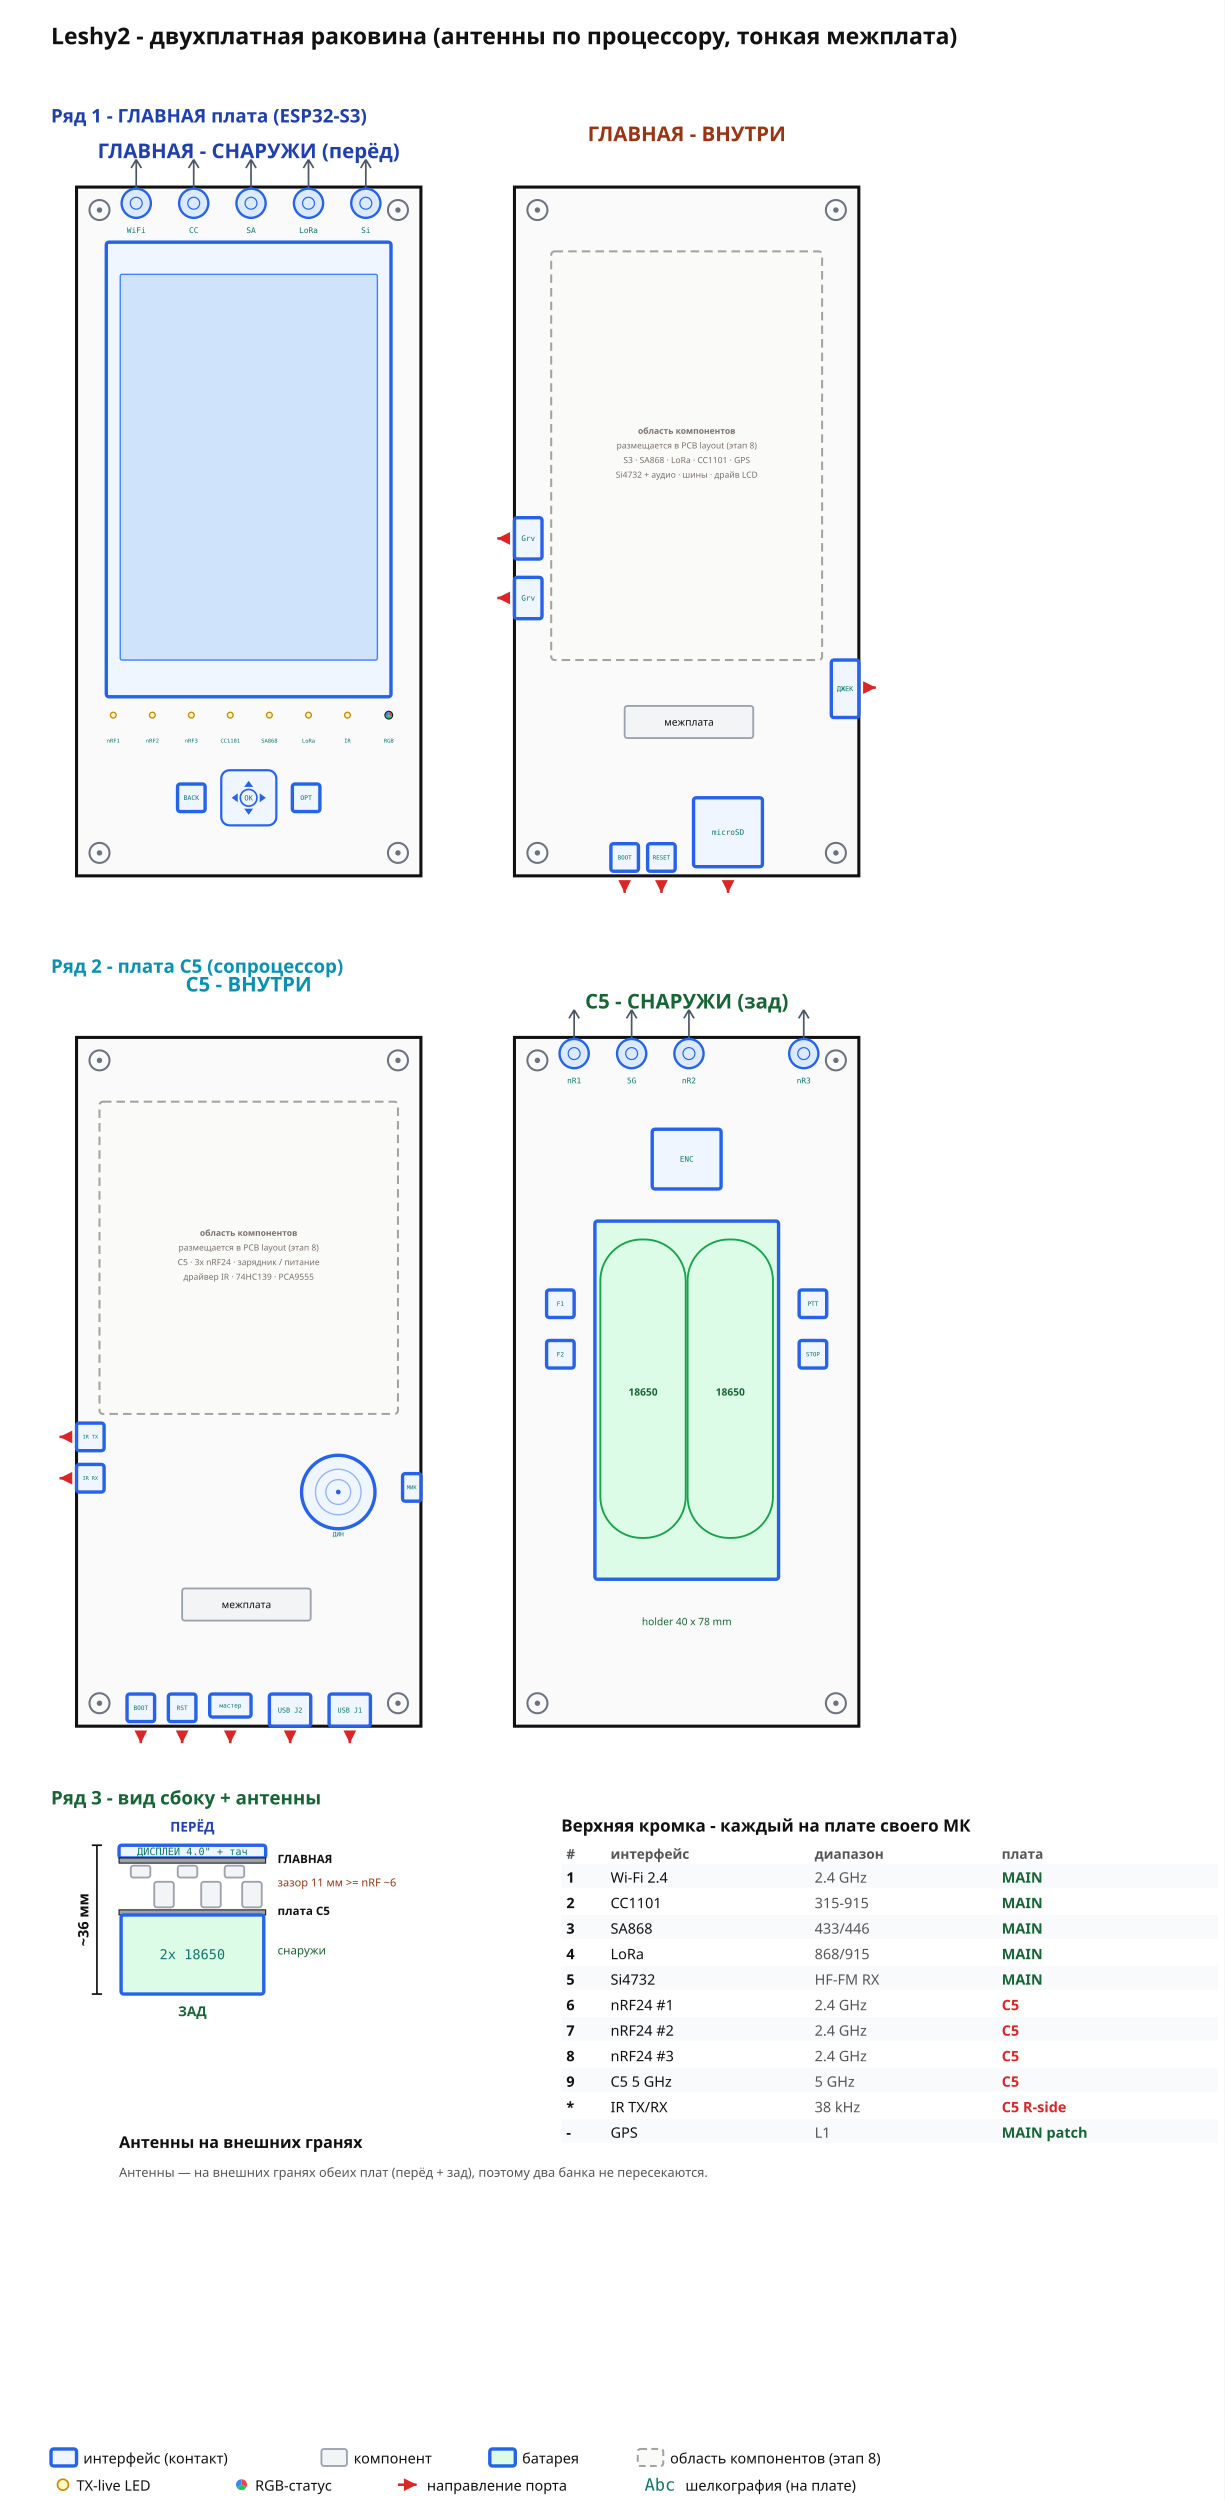
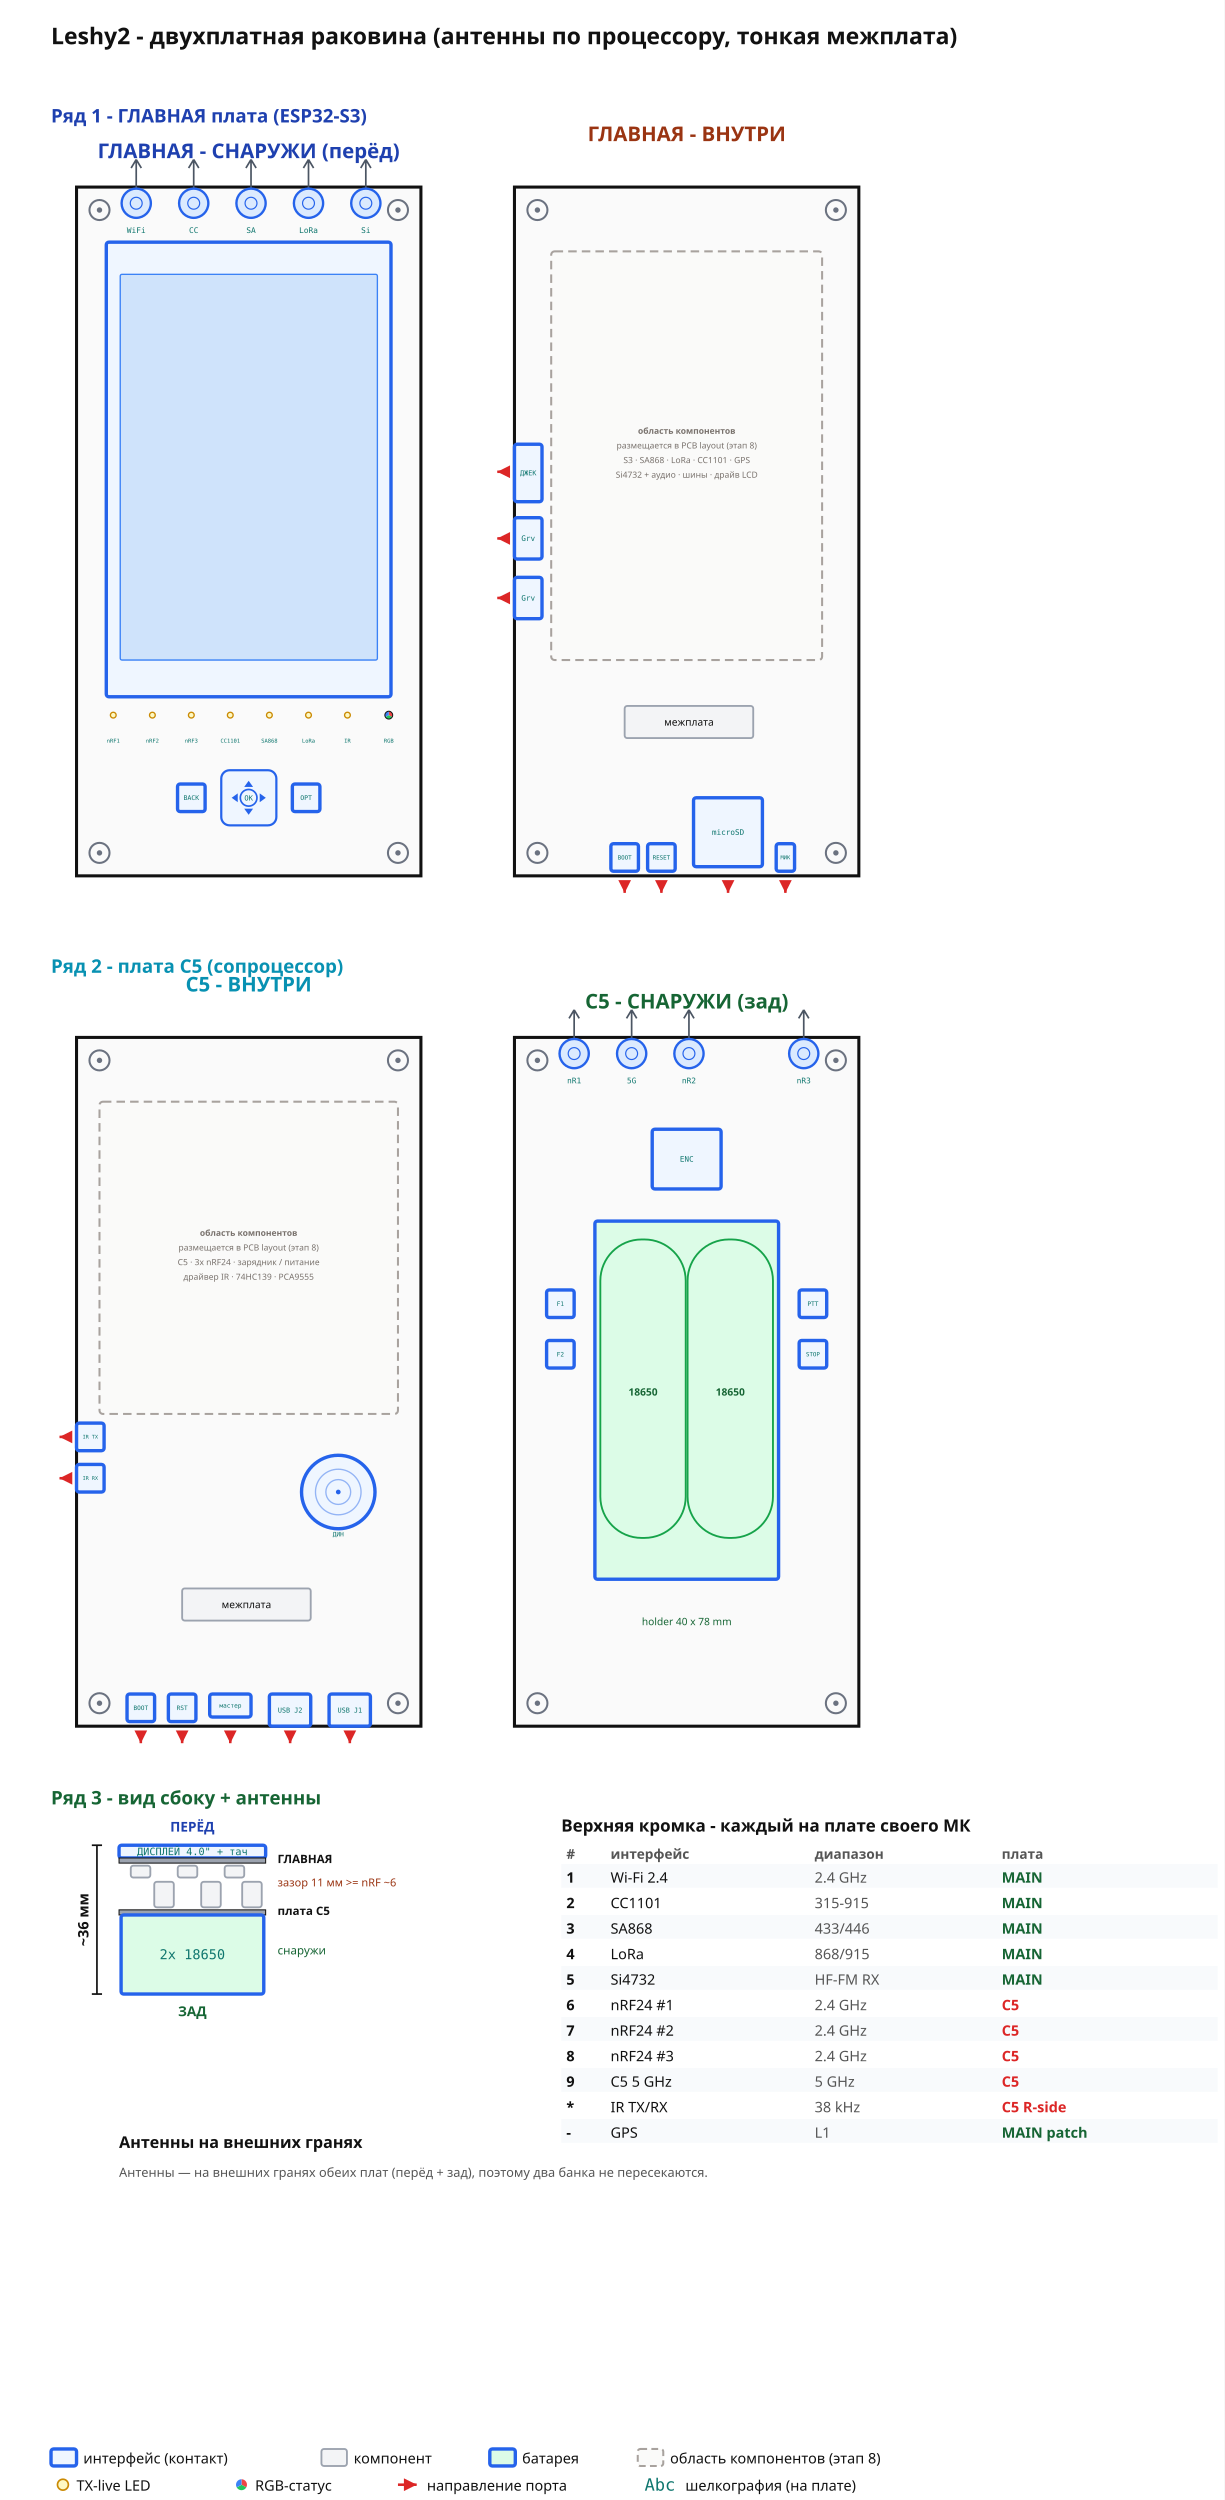
<svg xmlns="http://www.w3.org/2000/svg" width="720" height="1470" viewBox="0 0 720 1470">
  <rect width="720" height="1470" fill="white" />
  <defs>
    <marker id="ar" markerWidth="8" markerHeight="8" refX="6" refY="3" orient="auto">
      <path d="M0,0 L6,3 L0,6 Z" fill="#1e40af" />
    </marker>
    <marker id="arr" markerWidth="7" markerHeight="7" refX="5" refY="2.5" orient="auto">
      <path d="M0,0 L5,2.5 L0,5 Z" fill="#dc2626" />
    </marker>
  </defs>
  <text x="30.0" y="26.0" font-size="13.5" text-anchor="start" fill="#111" font-family="sans-serif" font-weight="bold">Leshy2 - двухплатная раковина (антенны по процессору, тонкая межплата)</text>
  <text x="30.0" y="72.0" font-size="11" text-anchor="start" fill="#1e40af" font-family="sans-serif" font-weight="bold">Ряд 1 - ГЛАВНАЯ плата (ESP32-S3)</text>
  <rect x="45.0" y="110.0" width="202.5" height="405.0" fill="#fafafa" stroke="#111" stroke-width="1.8" />
  <text x="146.2" y="93.0" font-size="12" text-anchor="middle" fill="#1e40af" font-family="sans-serif" font-weight="bold">ГЛАВНАЯ - СНАРУЖИ (перёд)</text>
  <circle cx="58.5" cy="123.5" r="5.9" fill="none" stroke="#6b7280" stroke-width="1.2" />
  <circle cx="58.5" cy="123.5" r="1.6" fill="#6b7280" />
  <circle cx="234.0" cy="123.5" r="5.9" fill="none" stroke="#6b7280" stroke-width="1.2" />
  <circle cx="234.0" cy="123.5" r="1.6" fill="#6b7280" />
  <circle cx="58.5" cy="501.5" r="5.9" fill="none" stroke="#6b7280" stroke-width="1.2" />
  <circle cx="58.5" cy="501.5" r="1.6" fill="#6b7280" />
  <circle cx="234.0" cy="501.5" r="5.9" fill="none" stroke="#6b7280" stroke-width="1.2" />
  <circle cx="234.0" cy="501.5" r="1.6" fill="#6b7280" />
  <rect x="62.5" y="142.4" width="167.4" height="267.3" fill="#eff6ff" stroke="#2563eb" stroke-width="2" rx="1.5" />
  <rect x="104.4" y="461.0" width="16.2" height="16.2" fill="#eff6ff" stroke="#2563eb" stroke-width="2" rx="1.5" />
  <text x="112.5" y="470.4" font-size="3.8" text-anchor="middle" fill="#0f766e" font-family="ui-monospace,Menlo,monospace">BACK</text>
  <rect x="171.9" y="461.0" width="16.2" height="16.2" fill="#eff6ff" stroke="#2563eb" stroke-width="2" rx="1.5" />
  <text x="180.0" y="470.4" font-size="3.8" text-anchor="middle" fill="#0f766e" font-family="ui-monospace,Menlo,monospace">OPT</text>
  <text x="146.2" y="282.8" font-size="7" text-anchor="middle" fill="#1e40af" font-family="sans-serif" font-weight="normal">ДИСПЛЕЙ 4.0" + тач</text>
  <rect x="70.7" y="161.3" width="151.2" height="226.8" fill="#cfe3fb" stroke="#3b82f6" stroke-width="0.8" rx="1" />
  <path d="M80.1 93.8 l-3 5 M80.1 93.8 l3 5 M80.1 93.8 V119.5" stroke="#4b5563" stroke-width="1" fill="none" />
  <circle cx="80.1" cy="119.5" r="8.6" fill="#dbeafe" stroke="#2563eb" stroke-width="1.4" />
  <circle cx="80.1" cy="119.5" r="3.5" fill="none" stroke="#2563eb" stroke-width="0.7" />
  <text x="80.1" y="137.0" font-size="4.6" text-anchor="middle" fill="#0f766e" font-family="ui-monospace,Menlo,monospace">WiFi</text>
  <path d="M113.9 93.8 l-3 5 M113.9 93.8 l3 5 M113.9 93.8 V119.5" stroke="#4b5563" stroke-width="1" fill="none" />
  <circle cx="113.9" cy="119.5" r="8.6" fill="#dbeafe" stroke="#2563eb" stroke-width="1.4" />
  <circle cx="113.9" cy="119.5" r="3.5" fill="none" stroke="#2563eb" stroke-width="0.7" />
  <text x="113.9" y="137.0" font-size="4.6" text-anchor="middle" fill="#0f766e" font-family="ui-monospace,Menlo,monospace">CC</text>
  <path d="M147.6 93.8 l-3 5 M147.6 93.8 l3 5 M147.6 93.8 V119.5" stroke="#4b5563" stroke-width="1" fill="none" />
  <circle cx="147.6" cy="119.5" r="8.6" fill="#dbeafe" stroke="#2563eb" stroke-width="1.4" />
  <circle cx="147.6" cy="119.5" r="3.5" fill="none" stroke="#2563eb" stroke-width="0.7" />
  <text x="147.6" y="137.0" font-size="4.6" text-anchor="middle" fill="#0f766e" font-family="ui-monospace,Menlo,monospace">SA</text>
  <path d="M181.4 93.8 l-3 5 M181.4 93.8 l3 5 M181.4 93.8 V119.5" stroke="#4b5563" stroke-width="1" fill="none" />
  <circle cx="181.4" cy="119.5" r="8.6" fill="#dbeafe" stroke="#2563eb" stroke-width="1.4" />
  <circle cx="181.4" cy="119.5" r="3.5" fill="none" stroke="#2563eb" stroke-width="0.7" />
  <text x="181.4" y="137.0" font-size="4.6" text-anchor="middle" fill="#0f766e" font-family="ui-monospace,Menlo,monospace">LoRa</text>
  <path d="M215.1 93.8 l-3 5 M215.1 93.8 l3 5 M215.1 93.8 V119.5" stroke="#4b5563" stroke-width="1" fill="none" />
  <circle cx="215.1" cy="119.5" r="8.6" fill="#dbeafe" stroke="#2563eb" stroke-width="1.4" />
  <circle cx="215.1" cy="119.5" r="3.5" fill="none" stroke="#2563eb" stroke-width="0.7" />
  <text x="215.1" y="137.0" font-size="4.6" text-anchor="middle" fill="#0f766e" font-family="ui-monospace,Menlo,monospace">Si</text>
  <circle cx="66.6" cy="420.5" r="1.7" fill="#fef9c3" stroke="#ca8a04" stroke-width="0.8" />
  <text x="66.6" y="436.7" font-size="3.2" text-anchor="middle" fill="#0f766e" font-family="ui-monospace,Menlo,monospace">nRF1</text>
  <circle cx="89.6" cy="420.5" r="1.7" fill="#fef9c3" stroke="#ca8a04" stroke-width="0.8" />
  <text x="89.6" y="436.7" font-size="3.2" text-anchor="middle" fill="#0f766e" font-family="ui-monospace,Menlo,monospace">nRF2</text>
  <circle cx="112.5" cy="420.5" r="1.7" fill="#fef9c3" stroke="#ca8a04" stroke-width="0.8" />
  <text x="112.5" y="436.7" font-size="3.2" text-anchor="middle" fill="#0f766e" font-family="ui-monospace,Menlo,monospace">nRF3</text>
  <circle cx="135.4" cy="420.5" r="1.7" fill="#fef9c3" stroke="#ca8a04" stroke-width="0.8" />
  <text x="135.4" y="436.7" font-size="3.2" text-anchor="middle" fill="#0f766e" font-family="ui-monospace,Menlo,monospace">CC1101</text>
  <circle cx="158.4" cy="420.5" r="1.7" fill="#fef9c3" stroke="#ca8a04" stroke-width="0.8" />
  <text x="158.4" y="436.7" font-size="3.2" text-anchor="middle" fill="#0f766e" font-family="ui-monospace,Menlo,monospace">SA868</text>
  <circle cx="181.4" cy="420.5" r="1.7" fill="#fef9c3" stroke="#ca8a04" stroke-width="0.8" />
  <text x="181.4" y="436.7" font-size="3.2" text-anchor="middle" fill="#0f766e" font-family="ui-monospace,Menlo,monospace">LoRa</text>
  <circle cx="204.3" cy="420.5" r="1.7" fill="#fef9c3" stroke="#ca8a04" stroke-width="0.8" />
  <text x="204.3" y="436.7" font-size="3.2" text-anchor="middle" fill="#0f766e" font-family="ui-monospace,Menlo,monospace">IR</text>
  <path d="M228.6 420.5 L228.6 418.2 A2.3 2.3 0 0 1 230.6 421.6 Z" fill="#ef4444" />
  <path d="M228.6 420.5 L230.6 421.6 A2.3 2.3 0 0 1 226.6 421.6 Z" fill="#22c55e" />
  <path d="M228.6 420.5 L226.6 421.6 A2.3 2.3 0 0 1 228.6 418.2 Z" fill="#3b82f6" />
  <circle cx="228.6" cy="420.5" r="2.3" fill="none" stroke="#111" stroke-width="0.6" />
  <text x="228.6" y="436.7" font-size="3.2" text-anchor="middle" fill="#0f766e" font-family="ui-monospace,Menlo,monospace">RGB</text>
  <rect x="130.1" y="452.9" width="32.4" height="32.4" rx="4.9" fill="#eff6ff" stroke="#2563eb" stroke-width="1.3" />
  <path d="M146.2 459.1 l-2.6 3.6 h5.2 z M146.2 479.1 l-2.6 -3.6 h5.2 z M136.2 469.1 l3.6 -2.6 v5.2 z M156.3 469.1 l-3.6 -2.6 v5.2 z" fill="#2563eb" />
  <circle cx="146.2" cy="469.1" r="4.9" fill="none" stroke="#2563eb" stroke-width="1" />
  <text x="146.2" y="470.7" font-size="4.2" text-anchor="middle" fill="#0f766e" font-family="ui-monospace,Menlo,monospace">OK</text>
  <rect x="302.5" y="110.0" width="202.5" height="405.0" fill="#fafafa" stroke="#111" stroke-width="1.8" />
  <text x="403.8" y="83.0" font-size="12" text-anchor="middle" fill="#9a3412" font-family="sans-serif" font-weight="bold">ГЛАВНАЯ - ВНУТРИ</text>
  <circle cx="316.0" cy="123.5" r="5.9" fill="none" stroke="#6b7280" stroke-width="1.2" />
  <circle cx="316.0" cy="123.5" r="1.6" fill="#6b7280" />
  <circle cx="491.5" cy="123.5" r="5.9" fill="none" stroke="#6b7280" stroke-width="1.2" />
  <circle cx="491.5" cy="123.5" r="1.6" fill="#6b7280" />
  <circle cx="316.0" cy="501.5" r="5.9" fill="none" stroke="#6b7280" stroke-width="1.2" />
  <circle cx="316.0" cy="501.5" r="1.6" fill="#6b7280" />
  <circle cx="491.5" cy="501.5" r="5.9" fill="none" stroke="#6b7280" stroke-width="1.2" />
  <circle cx="491.5" cy="501.5" r="1.6" fill="#6b7280" />
-   <rect x="488.8" y="388.1" width="16.2" height="33.8" fill="#eff6ff" stroke="#2563eb" stroke-width="2" rx="1.5" />
-   <text x="496.9" y="406.4" font-size="4" text-anchor="middle" fill="#0f766e" font-family="ui-monospace,Menlo,monospace">ДЖЕК</text>
+   <rect x="302.5" y="261.2" width="16.2" height="33.8" fill="#eff6ff" stroke="#2563eb" stroke-width="2" rx="1.5" />
+   <text x="310.6" y="279.5" font-size="4" text-anchor="middle" fill="#0f766e" font-family="ui-monospace,Menlo,monospace">ДЖЕК</text>
  <rect x="302.5" y="304.4" width="16.2" height="24.3" fill="#eff6ff" stroke="#2563eb" stroke-width="2" rx="1.5" />
  <text x="310.6" y="318.1" font-size="4.5" text-anchor="middle" fill="#0f766e" font-family="ui-monospace,Menlo,monospace">Grv</text>
  <rect x="302.5" y="339.5" width="16.2" height="24.3" fill="#eff6ff" stroke="#2563eb" stroke-width="2" rx="1.5" />
  <text x="310.6" y="353.2" font-size="4.5" text-anchor="middle" fill="#0f766e" font-family="ui-monospace,Menlo,monospace">Grv</text>
  <rect x="367.3" y="415.1" width="75.6" height="18.9" fill="#f3f4f6" stroke="#9ca3af" stroke-width="1.1" rx="1.5" />
  <text x="405.1" y="426.7" font-size="6" text-anchor="middle" fill="#111" font-family="sans-serif">межплата</text>
+   <rect x="456.4" y="496.1" width="10.8" height="16.2" fill="#eff6ff" stroke="#2563eb" stroke-width="2" rx="1.5" />
+   <text x="461.8" y="505.3" font-size="3.2" text-anchor="middle" fill="#0f766e" font-family="ui-monospace,Menlo,monospace">МИК</text>
  <rect x="407.8" y="469.1" width="40.5" height="40.5" fill="#eff6ff" stroke="#2563eb" stroke-width="2" rx="1.5" />
  <text x="428.1" y="490.9" font-size="4.5" text-anchor="middle" fill="#0f766e" font-family="ui-monospace,Menlo,monospace">microSD</text>
  <rect x="380.8" y="496.1" width="16.2" height="16.2" fill="#eff6ff" stroke="#2563eb" stroke-width="2" rx="1.5" />
  <text x="388.9" y="505.4" font-size="3.4" text-anchor="middle" fill="#0f766e" font-family="ui-monospace,Menlo,monospace">RESET</text>
  <rect x="359.2" y="496.1" width="16.2" height="16.2" fill="#eff6ff" stroke="#2563eb" stroke-width="2" rx="1.5" />
  <text x="367.3" y="505.4" font-size="3.4" text-anchor="middle" fill="#0f766e" font-family="ui-monospace,Menlo,monospace">BOOT</text>
  <rect x="324.1" y="147.8" width="159.3" height="240.3" fill="#fafaf9" stroke="#a8a29e" stroke-width="1.2" stroke-dasharray="5 3" rx="2" />
  <text x="403.8" y="255.1" font-size="5" text-anchor="middle" fill="#78716c" font-family="sans-serif" font-weight="bold">область компонентов</text>
  <text x="403.8" y="263.7" font-size="5" text-anchor="middle" fill="#78716c" font-family="sans-serif" font-weight="normal">размещается в PCB layout (этап 8)</text>
  <text x="403.8" y="272.3" font-size="5" text-anchor="middle" fill="#78716c" font-family="sans-serif" font-weight="normal">S3 · SA868 · LoRa · CC1101 · GPS</text>
  <text x="403.8" y="280.9" font-size="5" text-anchor="middle" fill="#78716c" font-family="sans-serif" font-weight="normal">Si4732 + аудио · шины · драйв LCD</text>
-   <path d="M509.1 404.3 L515.0 404.3" stroke="#dc2626" stroke-width="1.5" marker-end="url(#arr)" />
+   <path d="M298.4 277.4 L292.4 277.4" stroke="#dc2626" stroke-width="1.5" marker-end="url(#arr)" />
  <path d="M298.4 316.6 L292.4 316.6" stroke="#dc2626" stroke-width="1.5" marker-end="url(#arr)" />
  <path d="M298.4 351.6 L292.4 351.6" stroke="#dc2626" stroke-width="1.5" marker-end="url(#arr)" />
+   <path d="M461.8 519.0 L461.8 525.0" stroke="#dc2626" stroke-width="1.5" marker-end="url(#arr)" />
  <path d="M428.1 519.0 L428.1 525.0" stroke="#dc2626" stroke-width="1.5" marker-end="url(#arr)" />
  <path d="M388.9 519.0 L388.9 525.0" stroke="#dc2626" stroke-width="1.5" marker-end="url(#arr)" />
  <path d="M367.3 519.0 L367.3 525.0" stroke="#dc2626" stroke-width="1.5" marker-end="url(#arr)" />
  <text x="30.0" y="572.0" font-size="11" text-anchor="start" fill="#0891b2" font-family="sans-serif" font-weight="bold">Ряд 2 - плата C5 (сопроцессор)</text>
  <rect x="45.0" y="610.0" width="202.5" height="405.0" fill="#fafafa" stroke="#111" stroke-width="1.8" />
  <text x="146.2" y="583.0" font-size="12" text-anchor="middle" fill="#0891b2" font-family="sans-serif" font-weight="bold">C5 - ВНУТРИ</text>
  <circle cx="58.5" cy="623.5" r="5.9" fill="none" stroke="#6b7280" stroke-width="1.2" />
  <circle cx="58.5" cy="623.5" r="1.6" fill="#6b7280" />
  <circle cx="234.0" cy="623.5" r="5.9" fill="none" stroke="#6b7280" stroke-width="1.2" />
  <circle cx="234.0" cy="623.5" r="1.6" fill="#6b7280" />
  <circle cx="58.5" cy="1001.5" r="5.9" fill="none" stroke="#6b7280" stroke-width="1.2" />
  <circle cx="58.5" cy="1001.5" r="1.6" fill="#6b7280" />
  <circle cx="234.0" cy="1001.5" r="5.9" fill="none" stroke="#6b7280" stroke-width="1.2" />
  <circle cx="234.0" cy="1001.5" r="1.6" fill="#6b7280" />
-   <rect x="236.7" y="866.5" width="10.8" height="16.2" fill="#eff6ff" stroke="#2563eb" stroke-width="2" rx="1.5" />
-   <text x="242.1" y="875.7" font-size="3.2" text-anchor="middle" fill="#0f766e" font-family="ui-monospace,Menlo,monospace">МИК</text>
  <rect x="45.0" y="836.8" width="16.2" height="16.2" fill="#eff6ff" stroke="#2563eb" stroke-width="2" rx="1.5" />
  <text x="53.1" y="845.9" font-size="3" text-anchor="middle" fill="#0f766e" font-family="ui-monospace,Menlo,monospace">IR TX</text>
  <rect x="45.0" y="861.1" width="16.2" height="16.2" fill="#eff6ff" stroke="#2563eb" stroke-width="2" rx="1.5" />
  <text x="53.1" y="870.2" font-size="3" text-anchor="middle" fill="#0f766e" font-family="ui-monospace,Menlo,monospace">IR RX</text>
  <rect x="107.1" y="934.0" width="75.6" height="18.9" fill="#f3f4f6" stroke="#9ca3af" stroke-width="1.1" rx="1.5" />
  <text x="144.9" y="945.6" font-size="6" text-anchor="middle" fill="#111" font-family="sans-serif">межплата</text>
  <rect x="193.5" y="996.1" width="24.3" height="18.9" fill="#eff6ff" stroke="#2563eb" stroke-width="2" rx="1.5" />
  <text x="205.7" y="1007.0" font-size="4" text-anchor="middle" fill="#0f766e" font-family="ui-monospace,Menlo,monospace">USB J1</text>
  <rect x="158.4" y="996.1" width="24.3" height="18.9" fill="#eff6ff" stroke="#2563eb" stroke-width="2" rx="1.5" />
  <text x="170.6" y="1007.0" font-size="4" text-anchor="middle" fill="#0f766e" font-family="ui-monospace,Menlo,monospace">USB J2</text>
  <rect x="123.3" y="996.1" width="24.3" height="13.5" fill="#eff6ff" stroke="#2563eb" stroke-width="2" rx="1.5" />
  <text x="135.5" y="1004.1" font-size="3.6" text-anchor="middle" fill="#0f766e" font-family="ui-monospace,Menlo,monospace">мастер</text>
  <rect x="99.0" y="996.1" width="16.2" height="16.2" fill="#eff6ff" stroke="#2563eb" stroke-width="2" rx="1.5" />
  <text x="107.1" y="1005.5" font-size="3.6" text-anchor="middle" fill="#0f766e" font-family="ui-monospace,Menlo,monospace">RST</text>
  <rect x="74.7" y="996.1" width="16.2" height="16.2" fill="#eff6ff" stroke="#2563eb" stroke-width="2" rx="1.5" />
  <text x="82.8" y="1005.5" font-size="3.6" text-anchor="middle" fill="#0f766e" font-family="ui-monospace,Menlo,monospace">BOOT</text>
  <rect x="58.5" y="647.8" width="175.5" height="183.6" fill="#fafaf9" stroke="#a8a29e" stroke-width="1.2" stroke-dasharray="5 3" rx="2" />
  <text x="146.2" y="726.7" font-size="5" text-anchor="middle" fill="#78716c" font-family="sans-serif" font-weight="bold">область компонентов</text>
  <text x="146.2" y="735.3" font-size="5" text-anchor="middle" fill="#78716c" font-family="sans-serif" font-weight="normal">размещается в PCB layout (этап 8)</text>
  <text x="146.2" y="743.9" font-size="5" text-anchor="middle" fill="#78716c" font-family="sans-serif" font-weight="normal">C5 · 3x nRF24 · зарядник / питание</text>
  <text x="146.2" y="752.5" font-size="5" text-anchor="middle" fill="#78716c" font-family="sans-serif" font-weight="normal">драйвер IR · 74HC139 · PCA9555</text>
  <circle cx="198.9" cy="877.3" r="21.6" fill="#eff6ff" stroke="#2563eb" stroke-width="2" />
  <circle cx="198.9" cy="877.3" r="13.4" fill="none" stroke="#93b4f5" stroke-width="0.8" />
  <circle cx="198.9" cy="877.3" r="7.3" fill="none" stroke="#93b4f5" stroke-width="0.8" />
  <circle cx="198.9" cy="877.3" r="1.4" fill="#2563eb" />
  <text x="198.9" y="903.4" font-size="3.6" text-anchor="middle" fill="#0f766e" font-family="ui-monospace,Menlo,monospace">ДИН</text>
  <path d="M41.0 844.9 L35.0 844.9" stroke="#dc2626" stroke-width="1.5" marker-end="url(#arr)" />
  <path d="M41.0 869.2 L35.0 869.2" stroke="#dc2626" stroke-width="1.5" marker-end="url(#arr)" />
  <path d="M205.7 1019.0 L205.7 1025.0" stroke="#dc2626" stroke-width="1.5" marker-end="url(#arr)" />
  <path d="M170.6 1019.0 L170.6 1025.0" stroke="#dc2626" stroke-width="1.5" marker-end="url(#arr)" />
  <path d="M135.4 1019.0 L135.4 1025.0" stroke="#dc2626" stroke-width="1.5" marker-end="url(#arr)" />
  <path d="M107.1 1019.0 L107.1 1025.0" stroke="#dc2626" stroke-width="1.5" marker-end="url(#arr)" />
  <path d="M82.8 1019.0 L82.8 1025.0" stroke="#dc2626" stroke-width="1.5" marker-end="url(#arr)" />
  <rect x="302.5" y="610.0" width="202.5" height="405.0" fill="#fafafa" stroke="#111" stroke-width="1.8" />
  <text x="403.8" y="593.0" font-size="12" text-anchor="middle" fill="#166534" font-family="sans-serif" font-weight="bold">C5 - СНАРУЖИ (зад)</text>
  <circle cx="316.0" cy="623.5" r="5.9" fill="none" stroke="#6b7280" stroke-width="1.2" />
  <circle cx="316.0" cy="623.5" r="1.6" fill="#6b7280" />
  <circle cx="491.5" cy="623.5" r="5.9" fill="none" stroke="#6b7280" stroke-width="1.2" />
  <circle cx="491.5" cy="623.5" r="1.6" fill="#6b7280" />
  <circle cx="316.0" cy="1001.5" r="5.9" fill="none" stroke="#6b7280" stroke-width="1.2" />
  <circle cx="316.0" cy="1001.5" r="1.6" fill="#6b7280" />
  <circle cx="491.5" cy="1001.5" r="5.9" fill="none" stroke="#6b7280" stroke-width="1.2" />
  <circle cx="491.5" cy="1001.5" r="1.6" fill="#6b7280" />
  <rect x="349.8" y="718.0" width="108.0" height="210.6" fill="#dcfce7" stroke="#2563eb" stroke-width="2" rx="1.5" />
  <rect x="383.5" y="664.0" width="40.5" height="35.1" fill="#eff6ff" stroke="#2563eb" stroke-width="2" rx="1.5" />
  <text x="403.8" y="683.1" font-size="4.5" text-anchor="middle" fill="#0f766e" font-family="ui-monospace,Menlo,monospace">ENC</text>
  <rect x="321.4" y="758.5" width="16.2" height="16.2" fill="#eff6ff" stroke="#2563eb" stroke-width="2" rx="1.5" />
  <text x="329.5" y="767.9" font-size="3.6" text-anchor="middle" fill="#0f766e" font-family="ui-monospace,Menlo,monospace">F1</text>
  <rect x="321.4" y="788.2" width="16.2" height="16.2" fill="#eff6ff" stroke="#2563eb" stroke-width="2" rx="1.5" />
  <text x="329.5" y="797.6" font-size="3.6" text-anchor="middle" fill="#0f766e" font-family="ui-monospace,Menlo,monospace">F2</text>
  <rect x="469.9" y="758.5" width="16.2" height="16.2" fill="#eff6ff" stroke="#2563eb" stroke-width="2" rx="1.5" />
  <text x="478.0" y="767.9" font-size="3.6" text-anchor="middle" fill="#0f766e" font-family="ui-monospace,Menlo,monospace">PTT</text>
  <rect x="469.9" y="788.2" width="16.2" height="16.2" fill="#eff6ff" stroke="#2563eb" stroke-width="2" rx="1.5" />
  <text x="478.0" y="797.5" font-size="3.4" text-anchor="middle" fill="#0f766e" font-family="ui-monospace,Menlo,monospace">STOP</text>
  <text x="403.8" y="955.6" font-size="6" text-anchor="middle" fill="#166534" font-family="sans-serif" font-weight="normal">holder 40 x 78 mm</text>
  <rect x="353.0" y="728.8" width="50.2" height="175.5" rx="24.3" fill="#dcfce7" stroke="#16a34a" stroke-width="1.1" />
  <text x="378.1" y="820.6" font-size="6" text-anchor="middle" fill="#166534" font-family="sans-serif" font-weight="bold">18650</text>
  <rect x="404.3" y="728.8" width="50.2" height="175.5" rx="24.3" fill="#dcfce7" stroke="#16a34a" stroke-width="1.1" />
  <text x="429.4" y="820.6" font-size="6" text-anchor="middle" fill="#166534" font-family="sans-serif" font-weight="bold">18650</text>
  <path d="M337.6 593.8 l-3 5 M337.6 593.8 l3 5 M337.6 593.8 V619.5" stroke="#4b5563" stroke-width="1" fill="none" />
  <circle cx="337.6" cy="619.5" r="8.6" fill="#dbeafe" stroke="#2563eb" stroke-width="1.4" />
  <circle cx="337.6" cy="619.5" r="3.5" fill="none" stroke="#2563eb" stroke-width="0.7" />
  <text x="337.6" y="637.0" font-size="4.6" text-anchor="middle" fill="#0f766e" font-family="ui-monospace,Menlo,monospace">nR1</text>
  <path d="M371.4 593.8 l-3 5 M371.4 593.8 l3 5 M371.4 593.8 V619.5" stroke="#4b5563" stroke-width="1" fill="none" />
  <circle cx="371.4" cy="619.5" r="8.6" fill="#dbeafe" stroke="#2563eb" stroke-width="1.4" />
  <circle cx="371.4" cy="619.5" r="3.5" fill="none" stroke="#2563eb" stroke-width="0.7" />
  <text x="371.4" y="637.0" font-size="4.6" text-anchor="middle" fill="#0f766e" font-family="ui-monospace,Menlo,monospace">5G</text>
  <path d="M405.1 593.8 l-3 5 M405.1 593.8 l3 5 M405.1 593.8 V619.5" stroke="#4b5563" stroke-width="1" fill="none" />
  <circle cx="405.1" cy="619.5" r="8.6" fill="#dbeafe" stroke="#2563eb" stroke-width="1.4" />
  <circle cx="405.1" cy="619.5" r="3.5" fill="none" stroke="#2563eb" stroke-width="0.7" />
  <text x="405.1" y="637.0" font-size="4.6" text-anchor="middle" fill="#0f766e" font-family="ui-monospace,Menlo,monospace">nR2</text>
  <path d="M472.6 593.8 l-3 5 M472.6 593.8 l3 5 M472.6 593.8 V619.5" stroke="#4b5563" stroke-width="1" fill="none" />
  <circle cx="472.6" cy="619.5" r="8.6" fill="#dbeafe" stroke="#2563eb" stroke-width="1.4" />
  <circle cx="472.6" cy="619.5" r="3.5" fill="none" stroke="#2563eb" stroke-width="0.7" />
  <text x="472.6" y="637.0" font-size="4.6" text-anchor="middle" fill="#0f766e" font-family="ui-monospace,Menlo,monospace">nR3</text>
  <text x="30.0" y="1061.0" font-size="11" text-anchor="start" fill="#166534" font-family="sans-serif" font-weight="bold">Ряд 3 - вид сбоку + антенны</text>
  <text x="113.1" y="1077.0" font-size="8" text-anchor="middle" fill="#1e40af" font-family="sans-serif" font-weight="bold">ПЕРЁД</text>
  <rect x="70.0" y="1085.0" width="86.2" height="7.5" fill="#eff6ff" stroke="#2563eb" stroke-width="2" rx="1.5" />
  <text x="113.1" y="1090.8" font-size="6" text-anchor="middle" fill="#0f766e" font-family="ui-monospace,Menlo,monospace">ДИСПЛЕЙ 4.0" + тач</text>
  <rect x="70.0" y="1092.5" width="86.2" height="3" fill="#9ca3af" stroke="#111" stroke-width="0.6" />
  <text x="163.2" y="1095.5" font-size="6.8" text-anchor="start" fill="#111" font-family="sans-serif" font-weight="bold">ГЛАВНАЯ</text>
  <rect x="76.9" y="1097.0" width="11.5" height="7.0" fill="#f3f4f6" stroke="#9ca3af" stroke-width="1.1" rx="1.5" />
  <rect x="104.5" y="1097.0" width="11.5" height="7.0" fill="#f3f4f6" stroke="#9ca3af" stroke-width="1.1" rx="1.5" />
  <rect x="132.1" y="1097.0" width="11.5" height="7.0" fill="#f3f4f6" stroke="#9ca3af" stroke-width="1.1" rx="1.5" />
  <rect x="90.7" y="1106.5" width="11.5" height="15.0" fill="#f3f4f6" stroke="#9ca3af" stroke-width="1.1" rx="1.5" />
  <rect x="118.3" y="1106.5" width="11.5" height="15.0" fill="#f3f4f6" stroke="#9ca3af" stroke-width="1.1" rx="1.5" />
  <rect x="142.4" y="1106.5" width="11.5" height="15.0" fill="#f3f4f6" stroke="#9ca3af" stroke-width="1.1" rx="1.5" />
  <text x="163.2" y="1109.2" font-size="6.5" text-anchor="start" fill="#9a3412" font-family="sans-serif" font-weight="normal">зазор 11 мм &gt;= nRF ~6</text>
  <rect x="70.0" y="1123.0" width="86.2" height="3" fill="#9ca3af" stroke="#111" stroke-width="0.6" />
  <text x="163.2" y="1126.0" font-size="6.8" text-anchor="start" fill="#111" font-family="sans-serif" font-weight="bold">плата C5</text>
  <rect x="71.2" y="1126.0" width="83.9" height="46.5" fill="#dcfce7" stroke="#2563eb" stroke-width="2" rx="1.5" />
  <text x="113.1" y="1152.0" font-size="8" text-anchor="middle" fill="#0f766e" font-family="ui-monospace,Menlo,monospace">2x 18650</text>
  <text x="163.2" y="1149.2" font-size="6.8" text-anchor="start" fill="#166534" font-family="sans-serif" font-weight="normal">снаружи</text>
  <text x="113.1" y="1185.5" font-size="8" text-anchor="middle" fill="#166534" font-family="sans-serif" font-weight="bold">ЗАД</text>
  <line x1="57" y1="1085.0" x2="57" y2="1172.5" stroke="#111" />
  <line x1="54" y1="1085.0" x2="60" y2="1085.0" stroke="#111" />
  <line x1="54" y1="1172.5" x2="60" y2="1172.5" stroke="#111" />
  <text x="52.0" y="1128.8" font-size="8.5" text-anchor="middle" fill="#111" font-family="sans-serif" font-weight="bold" transform="rotate(-90 52.0 1128.8)">~36 мм</text>
  <text x="70.0" y="1263.0" font-size="9.5" text-anchor="start" fill="#111" font-family="sans-serif" font-weight="bold">Антенны на внешних гранях</text>
  <text x="70.0" y="1280.0" font-size="7.5" text-anchor="start" fill="#555" font-family="sans-serif" font-weight="normal">Антенны — на внешних гранях обеих плат (перёд + зад), поэтому два банка не пересекаются.</text>
  <text x="330.0" y="1077.0" font-size="10" text-anchor="start" fill="#111" font-family="sans-serif" font-weight="bold">Верхняя кромка - каждый на плате своего МК</text>
  <text x="333.0" y="1093.0" font-size="8" text-anchor="start" fill="#555" font-family="sans-serif" font-weight="bold">#</text>
  <text x="359.0" y="1093.0" font-size="8" text-anchor="start" fill="#555" font-family="sans-serif" font-weight="bold">интерфейс</text>
  <text x="479.0" y="1093.0" font-size="8" text-anchor="start" fill="#555" font-family="sans-serif" font-weight="bold">диапазон</text>
  <text x="589.0" y="1093.0" font-size="8" text-anchor="start" fill="#555" font-family="sans-serif" font-weight="bold">плата</text>
  <rect x="330" y="1096.0" width="386" height="14" fill="#f8fafc" />
  <text x="333.0" y="1107.0" font-size="8.5" text-anchor="start" fill="#111" font-family="sans-serif" font-weight="bold">1</text>
  <text x="359.0" y="1107.0" font-size="8.5" text-anchor="start" fill="#111" font-family="sans-serif" font-weight="normal">Wi-Fi 2.4</text>
  <text x="479.0" y="1107.0" font-size="8.5" text-anchor="start" fill="#555" font-family="sans-serif" font-weight="normal">2.4 GHz</text>
  <text x="589.0" y="1107.0" font-size="8.5" text-anchor="start" fill="#166534" font-family="sans-serif" font-weight="bold">MAIN</text>
  <text x="333.0" y="1122.0" font-size="8.5" text-anchor="start" fill="#111" font-family="sans-serif" font-weight="bold">2</text>
  <text x="359.0" y="1122.0" font-size="8.5" text-anchor="start" fill="#111" font-family="sans-serif" font-weight="normal">CC1101</text>
  <text x="479.0" y="1122.0" font-size="8.5" text-anchor="start" fill="#555" font-family="sans-serif" font-weight="normal">315-915</text>
  <text x="589.0" y="1122.0" font-size="8.5" text-anchor="start" fill="#166534" font-family="sans-serif" font-weight="bold">MAIN</text>
  <rect x="330" y="1126.0" width="386" height="14" fill="#f8fafc" />
  <text x="333.0" y="1137.0" font-size="8.5" text-anchor="start" fill="#111" font-family="sans-serif" font-weight="bold">3</text>
  <text x="359.0" y="1137.0" font-size="8.5" text-anchor="start" fill="#111" font-family="sans-serif" font-weight="normal">SA868</text>
  <text x="479.0" y="1137.0" font-size="8.5" text-anchor="start" fill="#555" font-family="sans-serif" font-weight="normal">433/446</text>
  <text x="589.0" y="1137.0" font-size="8.5" text-anchor="start" fill="#166534" font-family="sans-serif" font-weight="bold">MAIN</text>
  <text x="333.0" y="1152.0" font-size="8.5" text-anchor="start" fill="#111" font-family="sans-serif" font-weight="bold">4</text>
  <text x="359.0" y="1152.0" font-size="8.5" text-anchor="start" fill="#111" font-family="sans-serif" font-weight="normal">LoRa</text>
  <text x="479.0" y="1152.0" font-size="8.5" text-anchor="start" fill="#555" font-family="sans-serif" font-weight="normal">868/915</text>
  <text x="589.0" y="1152.0" font-size="8.5" text-anchor="start" fill="#166534" font-family="sans-serif" font-weight="bold">MAIN</text>
  <rect x="330" y="1156.0" width="386" height="14" fill="#f8fafc" />
  <text x="333.0" y="1167.0" font-size="8.5" text-anchor="start" fill="#111" font-family="sans-serif" font-weight="bold">5</text>
  <text x="359.0" y="1167.0" font-size="8.5" text-anchor="start" fill="#111" font-family="sans-serif" font-weight="normal">Si4732</text>
  <text x="479.0" y="1167.0" font-size="8.5" text-anchor="start" fill="#555" font-family="sans-serif" font-weight="normal">HF-FM RX</text>
  <text x="589.0" y="1167.0" font-size="8.5" text-anchor="start" fill="#166534" font-family="sans-serif" font-weight="bold">MAIN</text>
  <text x="333.0" y="1182.0" font-size="8.5" text-anchor="start" fill="#111" font-family="sans-serif" font-weight="bold">6</text>
  <text x="359.0" y="1182.0" font-size="8.5" text-anchor="start" fill="#111" font-family="sans-serif" font-weight="normal">nRF24 #1</text>
  <text x="479.0" y="1182.0" font-size="8.5" text-anchor="start" fill="#555" font-family="sans-serif" font-weight="normal">2.4 GHz</text>
  <text x="589.0" y="1182.0" font-size="8.5" text-anchor="start" fill="#dc2626" font-family="sans-serif" font-weight="bold">C5</text>
  <rect x="330" y="1186.0" width="386" height="14" fill="#f8fafc" />
  <text x="333.0" y="1197.0" font-size="8.5" text-anchor="start" fill="#111" font-family="sans-serif" font-weight="bold">7</text>
  <text x="359.0" y="1197.0" font-size="8.5" text-anchor="start" fill="#111" font-family="sans-serif" font-weight="normal">nRF24 #2</text>
  <text x="479.0" y="1197.0" font-size="8.5" text-anchor="start" fill="#555" font-family="sans-serif" font-weight="normal">2.4 GHz</text>
  <text x="589.0" y="1197.0" font-size="8.5" text-anchor="start" fill="#dc2626" font-family="sans-serif" font-weight="bold">C5</text>
  <text x="333.0" y="1212.0" font-size="8.5" text-anchor="start" fill="#111" font-family="sans-serif" font-weight="bold">8</text>
  <text x="359.0" y="1212.0" font-size="8.5" text-anchor="start" fill="#111" font-family="sans-serif" font-weight="normal">nRF24 #3</text>
  <text x="479.0" y="1212.0" font-size="8.5" text-anchor="start" fill="#555" font-family="sans-serif" font-weight="normal">2.4 GHz</text>
  <text x="589.0" y="1212.0" font-size="8.5" text-anchor="start" fill="#dc2626" font-family="sans-serif" font-weight="bold">C5</text>
  <rect x="330" y="1216.0" width="386" height="14" fill="#f8fafc" />
  <text x="333.0" y="1227.0" font-size="8.5" text-anchor="start" fill="#111" font-family="sans-serif" font-weight="bold">9</text>
  <text x="359.0" y="1227.0" font-size="8.5" text-anchor="start" fill="#111" font-family="sans-serif" font-weight="normal">C5 5 GHz</text>
  <text x="479.0" y="1227.0" font-size="8.5" text-anchor="start" fill="#555" font-family="sans-serif" font-weight="normal">5 GHz</text>
  <text x="589.0" y="1227.0" font-size="8.5" text-anchor="start" fill="#dc2626" font-family="sans-serif" font-weight="bold">C5</text>
  <text x="333.0" y="1242.0" font-size="8.5" text-anchor="start" fill="#111" font-family="sans-serif" font-weight="bold">*</text>
  <text x="359.0" y="1242.0" font-size="8.5" text-anchor="start" fill="#111" font-family="sans-serif" font-weight="normal">IR TX/RX</text>
  <text x="479.0" y="1242.0" font-size="8.5" text-anchor="start" fill="#555" font-family="sans-serif" font-weight="normal">38 kHz</text>
  <text x="589.0" y="1242.0" font-size="8.5" text-anchor="start" fill="#dc2626" font-family="sans-serif" font-weight="bold">C5 R-side</text>
  <rect x="330" y="1246.0" width="386" height="14" fill="#f8fafc" />
  <text x="333.0" y="1257.0" font-size="8.5" text-anchor="start" fill="#111" font-family="sans-serif" font-weight="bold">-</text>
  <text x="359.0" y="1257.0" font-size="8.5" text-anchor="start" fill="#111" font-family="sans-serif" font-weight="normal">GPS</text>
  <text x="479.0" y="1257.0" font-size="8.5" text-anchor="start" fill="#555" font-family="sans-serif" font-weight="normal">L1</text>
  <text x="589.0" y="1257.0" font-size="8.5" text-anchor="start" fill="#166534" font-family="sans-serif" font-weight="bold">MAIN patch</text>
  <rect x="30" y="1440" width="15" height="10" fill="#eff6ff" stroke="#2563eb" stroke-width="2" rx="1.5" />
  <text x="49.0" y="1448.5" font-size="8.5" text-anchor="start" fill="#111" font-family="sans-serif" font-weight="normal">интерфейс (контакт)</text>
  <rect x="189" y="1440" width="15" height="10" fill="#f3f4f6" stroke="#9ca3af" stroke-width="1.1" rx="1.5" />
  <text x="208.0" y="1448.5" font-size="8.5" text-anchor="start" fill="#111" font-family="sans-serif" font-weight="normal">компонент</text>
  <rect x="288" y="1440" width="15" height="10" fill="#dcfce7" stroke="#2563eb" stroke-width="2" rx="1.5" />
  <text x="307.0" y="1448.5" font-size="8.5" text-anchor="start" fill="#111" font-family="sans-serif" font-weight="normal">батарея</text>
  <rect x="375" y="1440" width="15" height="10" fill="#fafaf9" stroke="#a8a29e" stroke-width="1.2" stroke-dasharray="4 2.5" rx="1.5" />
  <text x="394.0" y="1448.5" font-size="8.5" text-anchor="start" fill="#111" font-family="sans-serif" font-weight="normal">область компонентов (этап 8)</text>
  <circle cx="37" cy="1461" r="3.2" fill="#fef9c3" stroke="#ca8a04" />
  <text x="45.0" y="1464.5" font-size="8.5" text-anchor="start" fill="#111" font-family="sans-serif" font-weight="normal">TX-live LED</text>
  <path d="M142 1461 L142.0 1457.8 A3.2 3.2 0 0 1 144.8 1462.6 Z" fill="#ef4444" />
  <path d="M142 1461 L144.8 1462.6 A3.2 3.2 0 0 1 139.2 1462.6 Z" fill="#22c55e" />
  <path d="M142 1461 L139.2 1462.6 A3.2 3.2 0 0 1 142.0 1457.8 Z" fill="#3b82f6" />
  <text x="150.0" y="1464.5" font-size="8.5" text-anchor="start" fill="#111" font-family="sans-serif" font-weight="normal">RGB-статус</text>
  <path d="M234 1461 L245 1461" stroke="#dc2626" stroke-width="1.5" marker-end="url(#arr)" />
  <text x="251.0" y="1464.5" font-size="8.5" text-anchor="start" fill="#111" font-family="sans-serif" font-weight="normal">направление порта</text>
  <text x="379.0" y="1464.5" font-size="10" text-anchor="start" fill="#0f766e" font-family="ui-monospace,Menlo,monospace">Abc</text>
  <text x="403.0" y="1464.5" font-size="8.5" text-anchor="start" fill="#111" font-family="sans-serif" font-weight="normal">шелкография (на плате)</text>
</svg>
